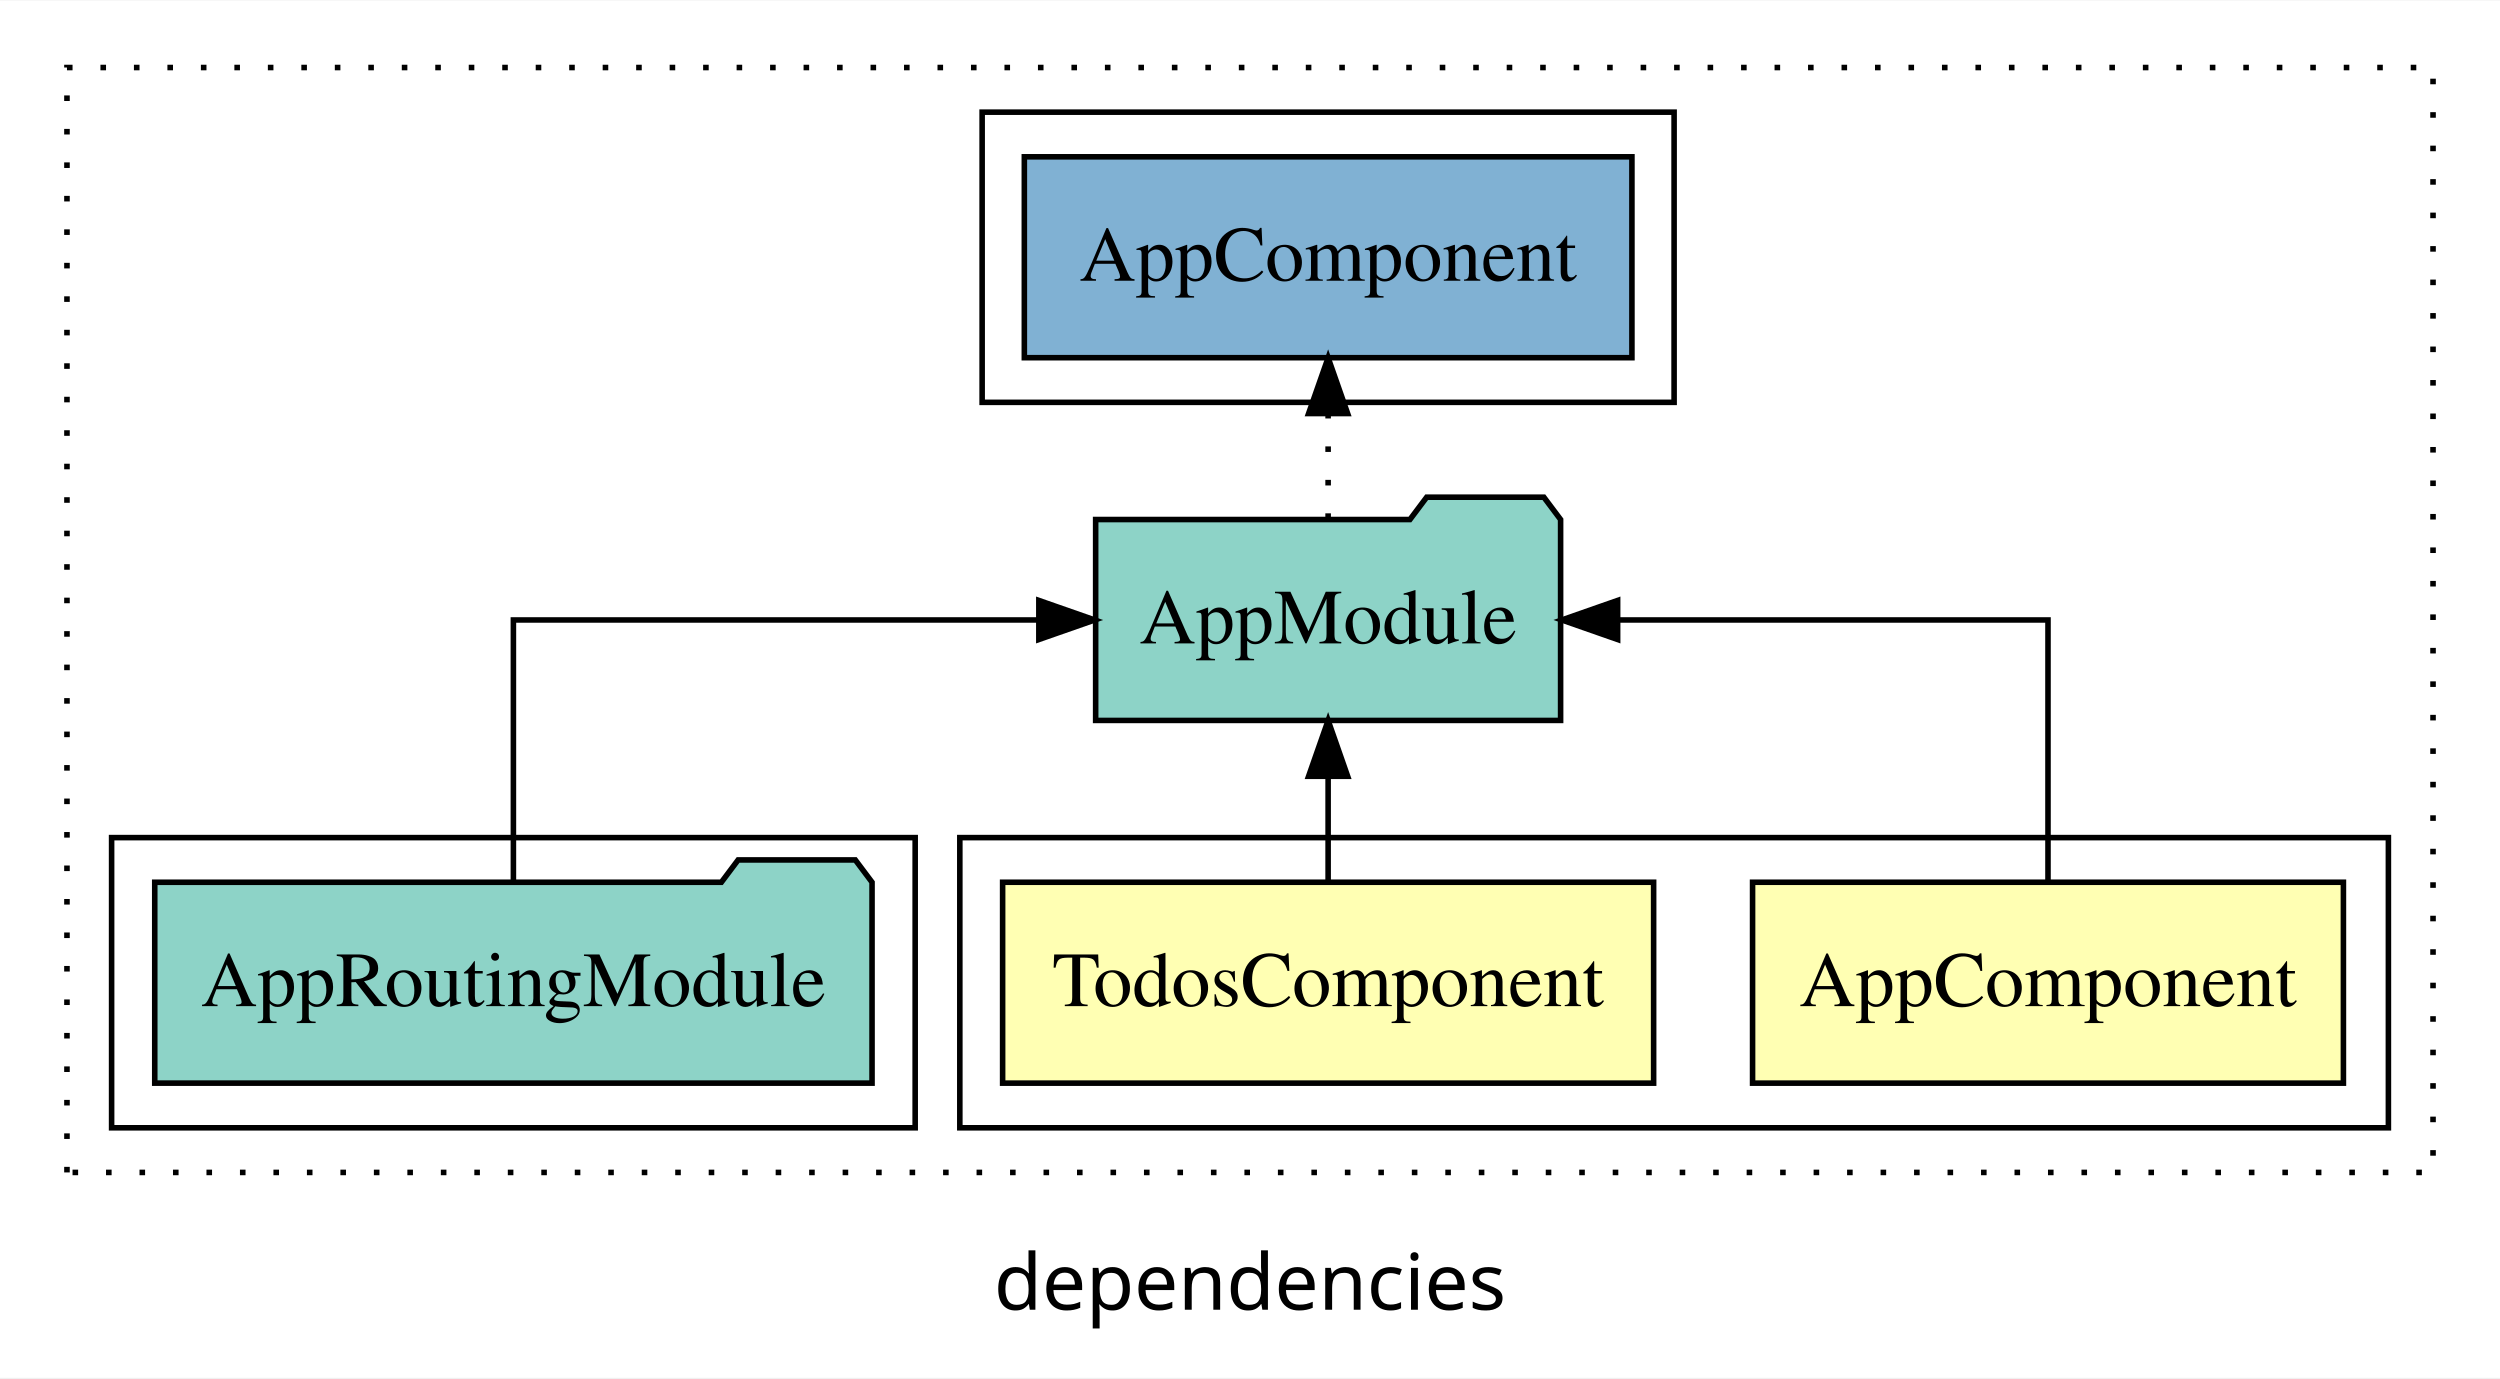
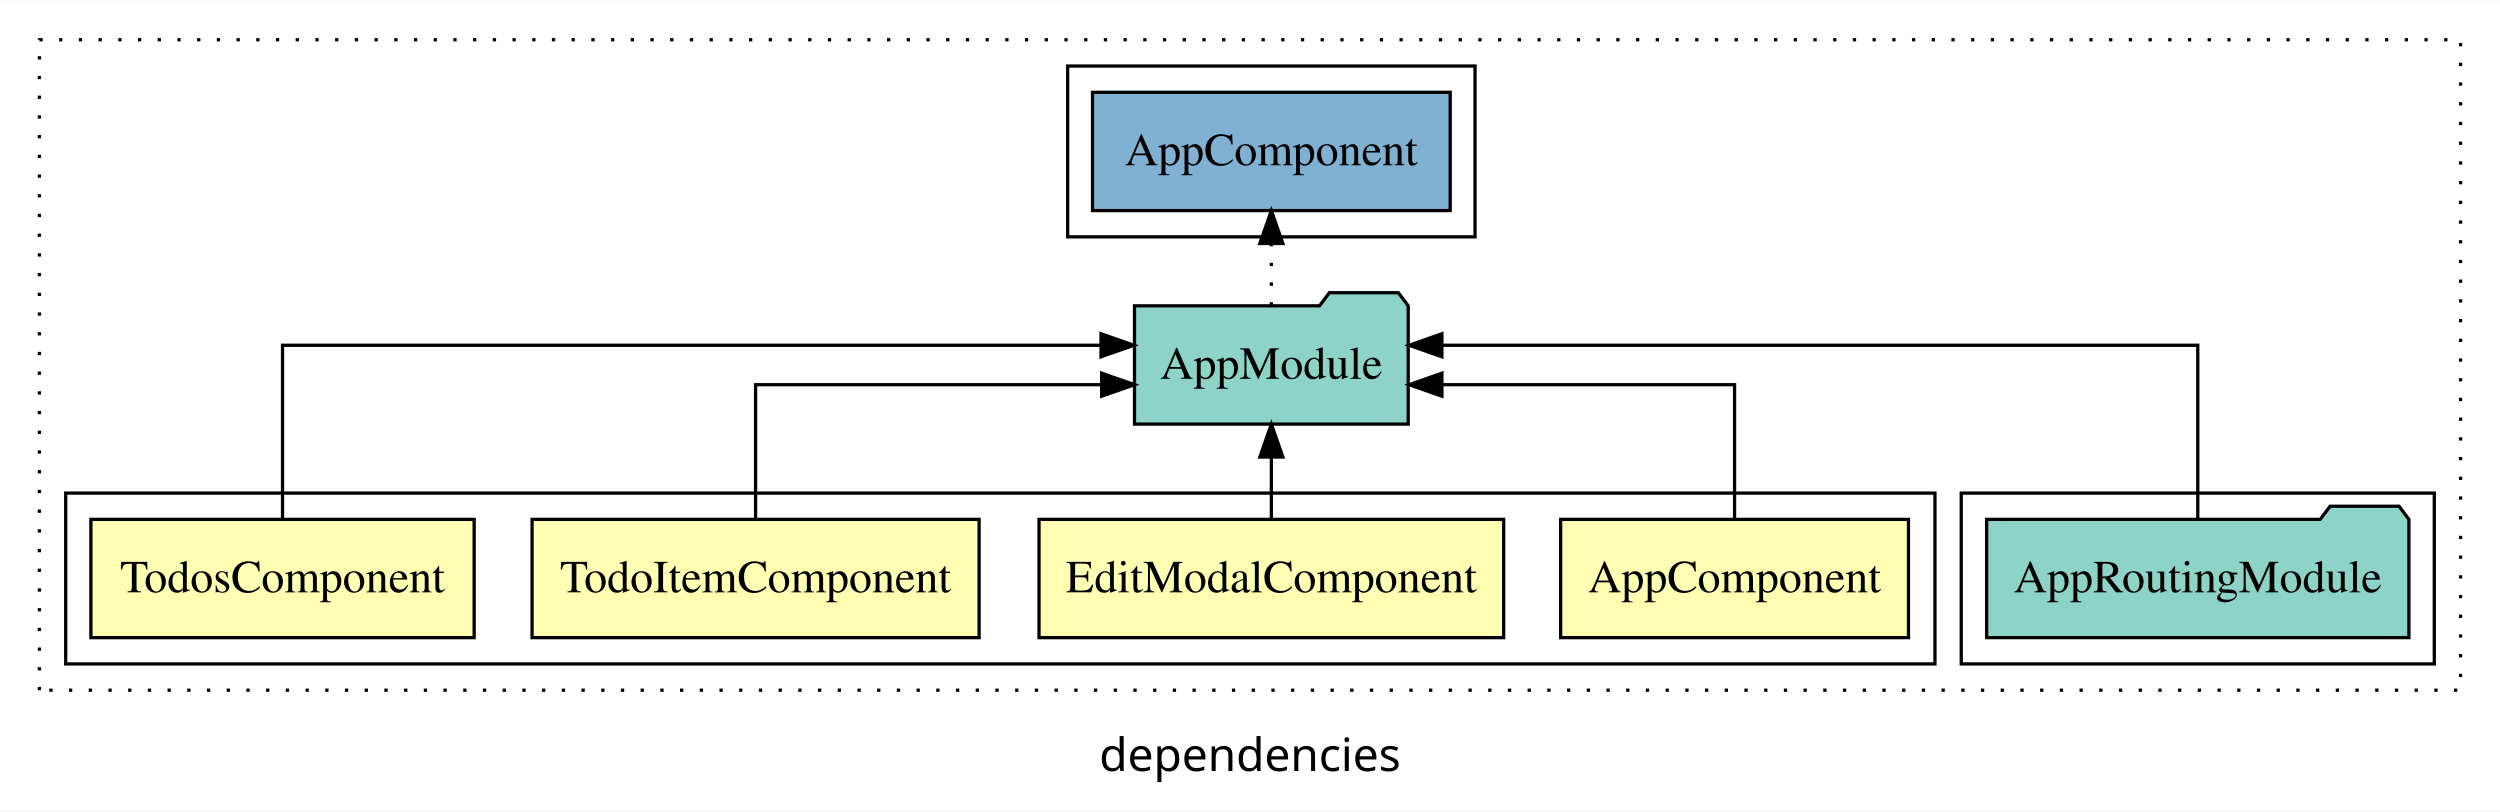
- <svg xmlns="http://www.w3.org/2000/svg" width="448pt" height="247pt" viewBox="0.00 0.00 448.00 246.80">
+ <svg xmlns="http://www.w3.org/2000/svg" width="761pt" height="247pt" viewBox="0.00 0.00 761.00 246.80">
  <g id="graph0" class="graph" transform="scale(1 1) rotate(0) translate(4 242.8)">
-     <polygon fill="white" stroke="transparent" points="-4,4 -4,-242.8 444,-242.8 444,4 -4,4" />
-     <text text-anchor="middle" x="220" y="-8.2" font-family="sans-serif" font-size="14.00">dependencies</text>
+     <polygon fill="white" stroke="transparent" points="-4,4 -4,-242.8 757,-242.8 757,4 -4,4" />
+     <text text-anchor="middle" x="376.5" y="-8.2" font-family="sans-serif" font-size="14.00">dependencies</text>
    <g id="clust1" class="cluster">
-       <polygon fill="none" stroke="black" stroke-dasharray="1,5" points="8,-32.8 8,-230.8 432,-230.8 432,-32.8 8,-32.8" />
+       <polygon fill="none" stroke="black" stroke-dasharray="1,5" points="8,-32.8 8,-230.8 745,-230.8 745,-32.8 8,-32.8" />
+     </g>
+     <g id="clust7" class="cluster">
+       <polygon fill="none" stroke="black" points="593,-40.8 593,-92.8 737,-92.8 737,-40.8 593,-40.8" />
+     </g>
+     <g id="clust9" class="cluster">
+       <polygon fill="none" stroke="black" points="321,-170.8 321,-222.8 445,-222.8 445,-170.8 321,-170.8" />
    </g>
    <g id="clust2" class="cluster">
-       <polygon fill="none" stroke="black" points="168,-40.8 168,-92.8 424,-92.8 424,-40.8 168,-40.8" />
-     </g>
-     <g id="clust5" class="cluster">
-       <polygon fill="none" stroke="black" points="16,-40.8 16,-92.8 160,-92.8 160,-40.8 16,-40.8" />
-     </g>
-     <g id="clust7" class="cluster">
-       <polygon fill="none" stroke="black" points="172,-170.8 172,-222.8 296,-222.8 296,-170.8 172,-170.8" />
+       <polygon fill="none" stroke="black" points="16,-40.8 16,-92.8 585,-92.8 585,-40.8 16,-40.8" />
    </g>
    <g id="node1" class="node">
-       <polygon fill="#ffffb3" stroke="black" points="415.94,-84.8 310.06,-84.8 310.06,-48.8 415.94,-48.8 415.94,-84.8" />
-       <text text-anchor="middle" x="363" y="-62.6" font-family="Times,serif" font-size="14.00">AppComponent</text>
+       <polygon fill="#ffffb3" stroke="black" points="576.94,-84.8 471.06,-84.8 471.06,-48.8 576.94,-48.8 576.94,-84.8" />
+       <text text-anchor="middle" x="524" y="-62.6" font-family="Times,serif" font-size="14.00">AppComponent</text>
+     </g>
+     <g id="node5" class="node">
+       <polygon fill="#8dd3c7" stroke="black" points="424.66,-149.8 421.66,-153.8 400.66,-153.8 397.66,-149.8 341.34,-149.8 341.34,-113.8 424.66,-113.8 424.66,-149.8" />
+       <text text-anchor="middle" x="383" y="-127.6" font-family="Times,serif" font-size="14.00">AppModule</text>
+     </g>
+     <g id="edge1" class="edge">
+       <path fill="none" stroke="black" d="M524,-84.82C524,-102.17 524,-125.8 524,-125.8 524,-125.8 434.92,-125.8 434.92,-125.8" />
+       <polygon fill="black" stroke="black" points="434.92,-122.3 424.92,-125.8 434.92,-129.3 434.92,-122.3" />
+     </g>
+     <g id="node2" class="node">
+       <polygon fill="#ffffb3" stroke="black" points="453.72,-84.8 312.28,-84.8 312.28,-48.8 453.72,-48.8 453.72,-84.8" />
+       <text text-anchor="middle" x="383" y="-62.6" font-family="Times,serif" font-size="14.00">EditModalComponent</text>
+     </g>
+     <g id="edge2" class="edge">
+       <path fill="none" stroke="black" d="M383,-84.91C383,-84.91 383,-103.79 383,-103.79" />
+       <polygon fill="black" stroke="black" points="379.5,-103.79 383,-113.79 386.5,-103.79 379.5,-103.79" />
    </g>
    <g id="node3" class="node">
-       <polygon fill="#8dd3c7" stroke="black" points="275.66,-149.8 272.66,-153.8 251.66,-153.8 248.66,-149.8 192.34,-149.8 192.34,-113.8 275.66,-113.8 275.66,-149.8" />
-       <text text-anchor="middle" x="234" y="-127.6" font-family="Times,serif" font-size="14.00">AppModule</text>
+       <polygon fill="#ffffb3" stroke="black" points="294.04,-84.8 157.96,-84.8 157.96,-48.8 294.04,-48.8 294.04,-84.8" />
+       <text text-anchor="middle" x="226" y="-62.6" font-family="Times,serif" font-size="14.00">TodoItemComponent</text>
    </g>
-     <g id="edge1" class="edge">
-       <path fill="none" stroke="black" d="M363,-84.91C363,-104.14 363,-131.8 363,-131.8 363,-131.8 285.88,-131.8 285.88,-131.8" />
-       <polygon fill="black" stroke="black" points="285.88,-128.3 275.88,-131.8 285.88,-135.3 285.88,-128.3" />
+     <g id="edge3" class="edge">
+       <path fill="none" stroke="black" d="M226,-84.82C226,-102.17 226,-125.8 226,-125.8 226,-125.8 331.34,-125.8 331.34,-125.8" />
+       <polygon fill="black" stroke="black" points="331.34,-129.3 341.34,-125.8 331.34,-122.3 331.34,-129.3" />
    </g>
-     <g id="node2" class="node">
-       <polygon fill="#ffffb3" stroke="black" points="292.33,-84.8 175.67,-84.8 175.67,-48.8 292.33,-48.8 292.33,-84.8" />
-       <text text-anchor="middle" x="234" y="-62.6" font-family="Times,serif" font-size="14.00">TodosComponent</text>
-     </g>
-     <g id="edge2" class="edge">
-       <path fill="none" stroke="black" d="M234,-84.91C234,-84.91 234,-103.79 234,-103.79" />
-       <polygon fill="black" stroke="black" points="230.5,-103.79 234,-113.79 237.5,-103.79 230.5,-103.79" />
-     </g>
-     <g id="node5" class="node">
-       <polygon fill="#80b1d3" stroke="black" points="288.44,-214.8 179.56,-214.8 179.56,-178.8 288.44,-178.8 288.44,-214.8" />
-       <text text-anchor="middle" x="234" y="-192.6" font-family="Times,serif" font-size="14.00">AppComponent </text>
+     <g id="node4" class="node">
+       <polygon fill="#ffffb3" stroke="black" points="140.33,-84.8 23.67,-84.8 23.67,-48.8 140.33,-48.8 140.33,-84.8" />
+       <text text-anchor="middle" x="82" y="-62.6" font-family="Times,serif" font-size="14.00">TodosComponent</text>
    </g>
    <g id="edge4" class="edge">
-       <path fill="none" stroke="black" stroke-dasharray="1,5" d="M234,-149.91C234,-149.91 234,-168.79 234,-168.79" />
-       <polygon fill="black" stroke="black" points="230.5,-168.79 234,-178.79 237.5,-168.79 230.5,-168.79" />
+       <path fill="none" stroke="black" d="M82,-85.08C82,-106.12 82,-137.8 82,-137.8 82,-137.8 331.15,-137.8 331.15,-137.8" />
+       <polygon fill="black" stroke="black" points="331.15,-141.3 341.15,-137.8 331.15,-134.3 331.15,-141.3" />
    </g>
-     <g id="node4" class="node">
-       <polygon fill="#8dd3c7" stroke="black" points="152.27,-84.8 149.27,-88.8 128.27,-88.8 125.27,-84.8 23.73,-84.8 23.73,-48.8 152.27,-48.8 152.27,-84.8" />
-       <text text-anchor="middle" x="88" y="-62.6" font-family="Times,serif" font-size="14.00">AppRoutingModule</text>
+     <g id="node7" class="node">
+       <polygon fill="#80b1d3" stroke="black" points="437.44,-214.8 328.56,-214.8 328.56,-178.8 437.44,-178.8 437.44,-214.8" />
+       <text text-anchor="middle" x="383" y="-192.6" font-family="Times,serif" font-size="14.00">AppComponent </text>
    </g>
-     <g id="edge3" class="edge">
-       <path fill="none" stroke="black" d="M88,-84.91C88,-104.14 88,-131.8 88,-131.8 88,-131.8 182.16,-131.8 182.16,-131.8" />
-       <polygon fill="black" stroke="black" points="182.16,-135.3 192.16,-131.8 182.16,-128.3 182.16,-135.3" />
+     <g id="edge6" class="edge">
+       <path fill="none" stroke="black" stroke-dasharray="1,5" d="M383,-149.91C383,-149.91 383,-168.79 383,-168.79" />
+       <polygon fill="black" stroke="black" points="379.5,-168.79 383,-178.79 386.5,-168.79 379.5,-168.79" />
+     </g>
+     <g id="node6" class="node">
+       <polygon fill="#8dd3c7" stroke="black" points="729.27,-84.8 726.27,-88.8 705.27,-88.8 702.27,-84.8 600.73,-84.8 600.73,-48.8 729.27,-48.8 729.27,-84.8" />
+       <text text-anchor="middle" x="665" y="-62.6" font-family="Times,serif" font-size="14.00">AppRoutingModule</text>
+     </g>
+     <g id="edge5" class="edge">
+       <path fill="none" stroke="black" d="M665,-85.08C665,-106.12 665,-137.8 665,-137.8 665,-137.8 434.91,-137.8 434.91,-137.8" />
+       <polygon fill="black" stroke="black" points="434.91,-134.3 424.91,-137.8 434.91,-141.3 434.91,-134.3" />
    </g>
  </g>
</svg>
